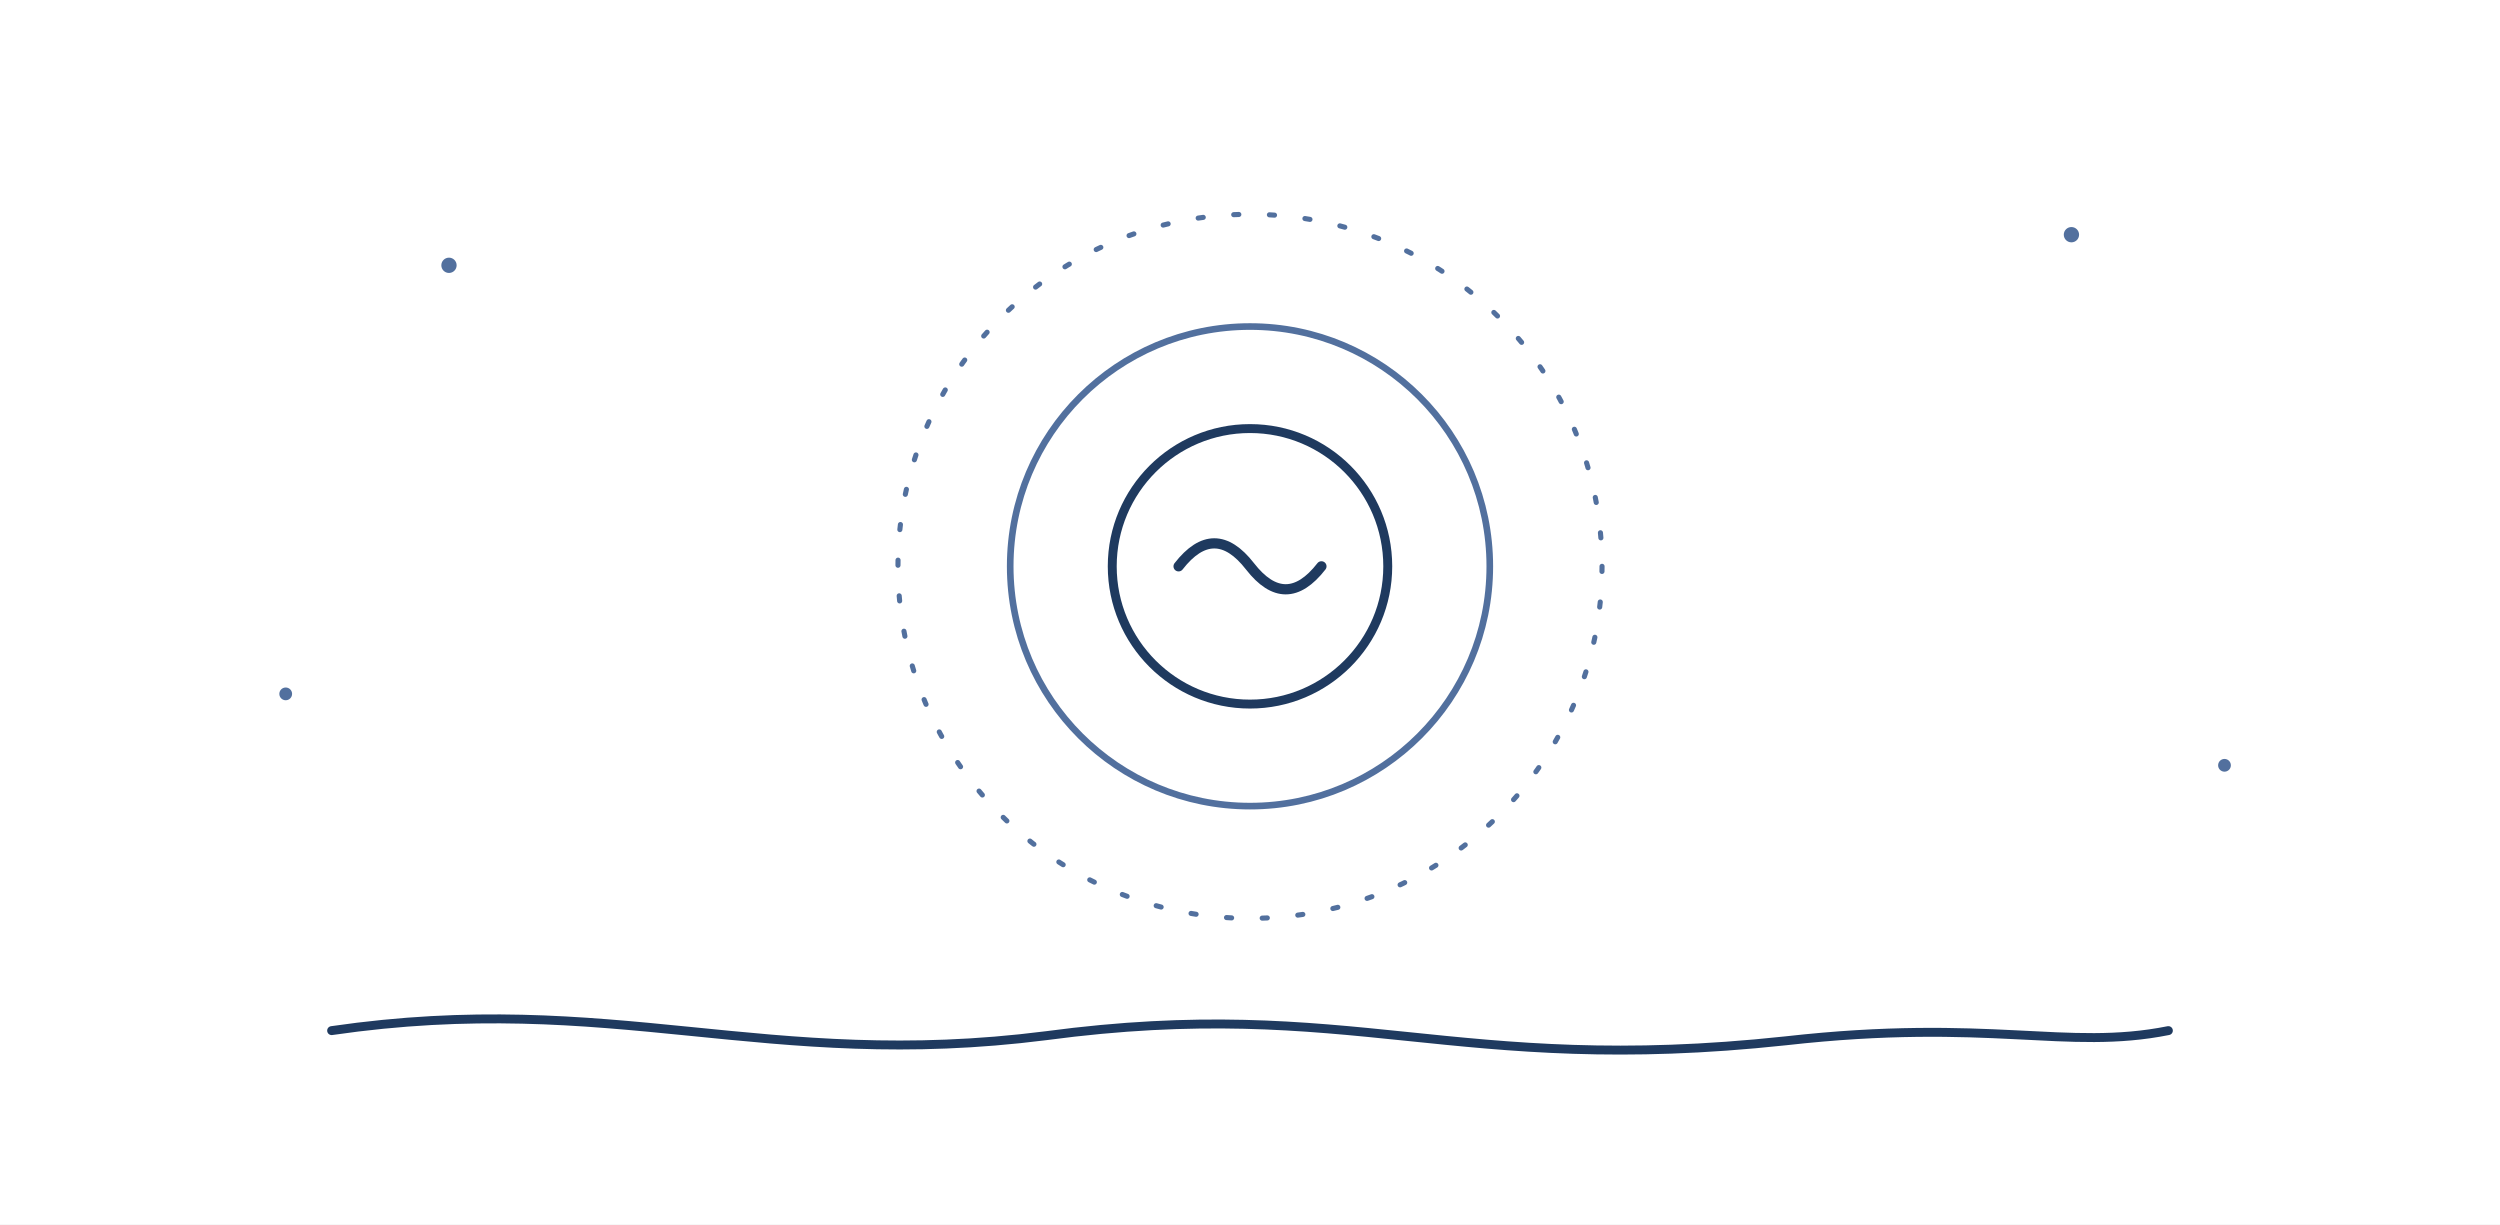
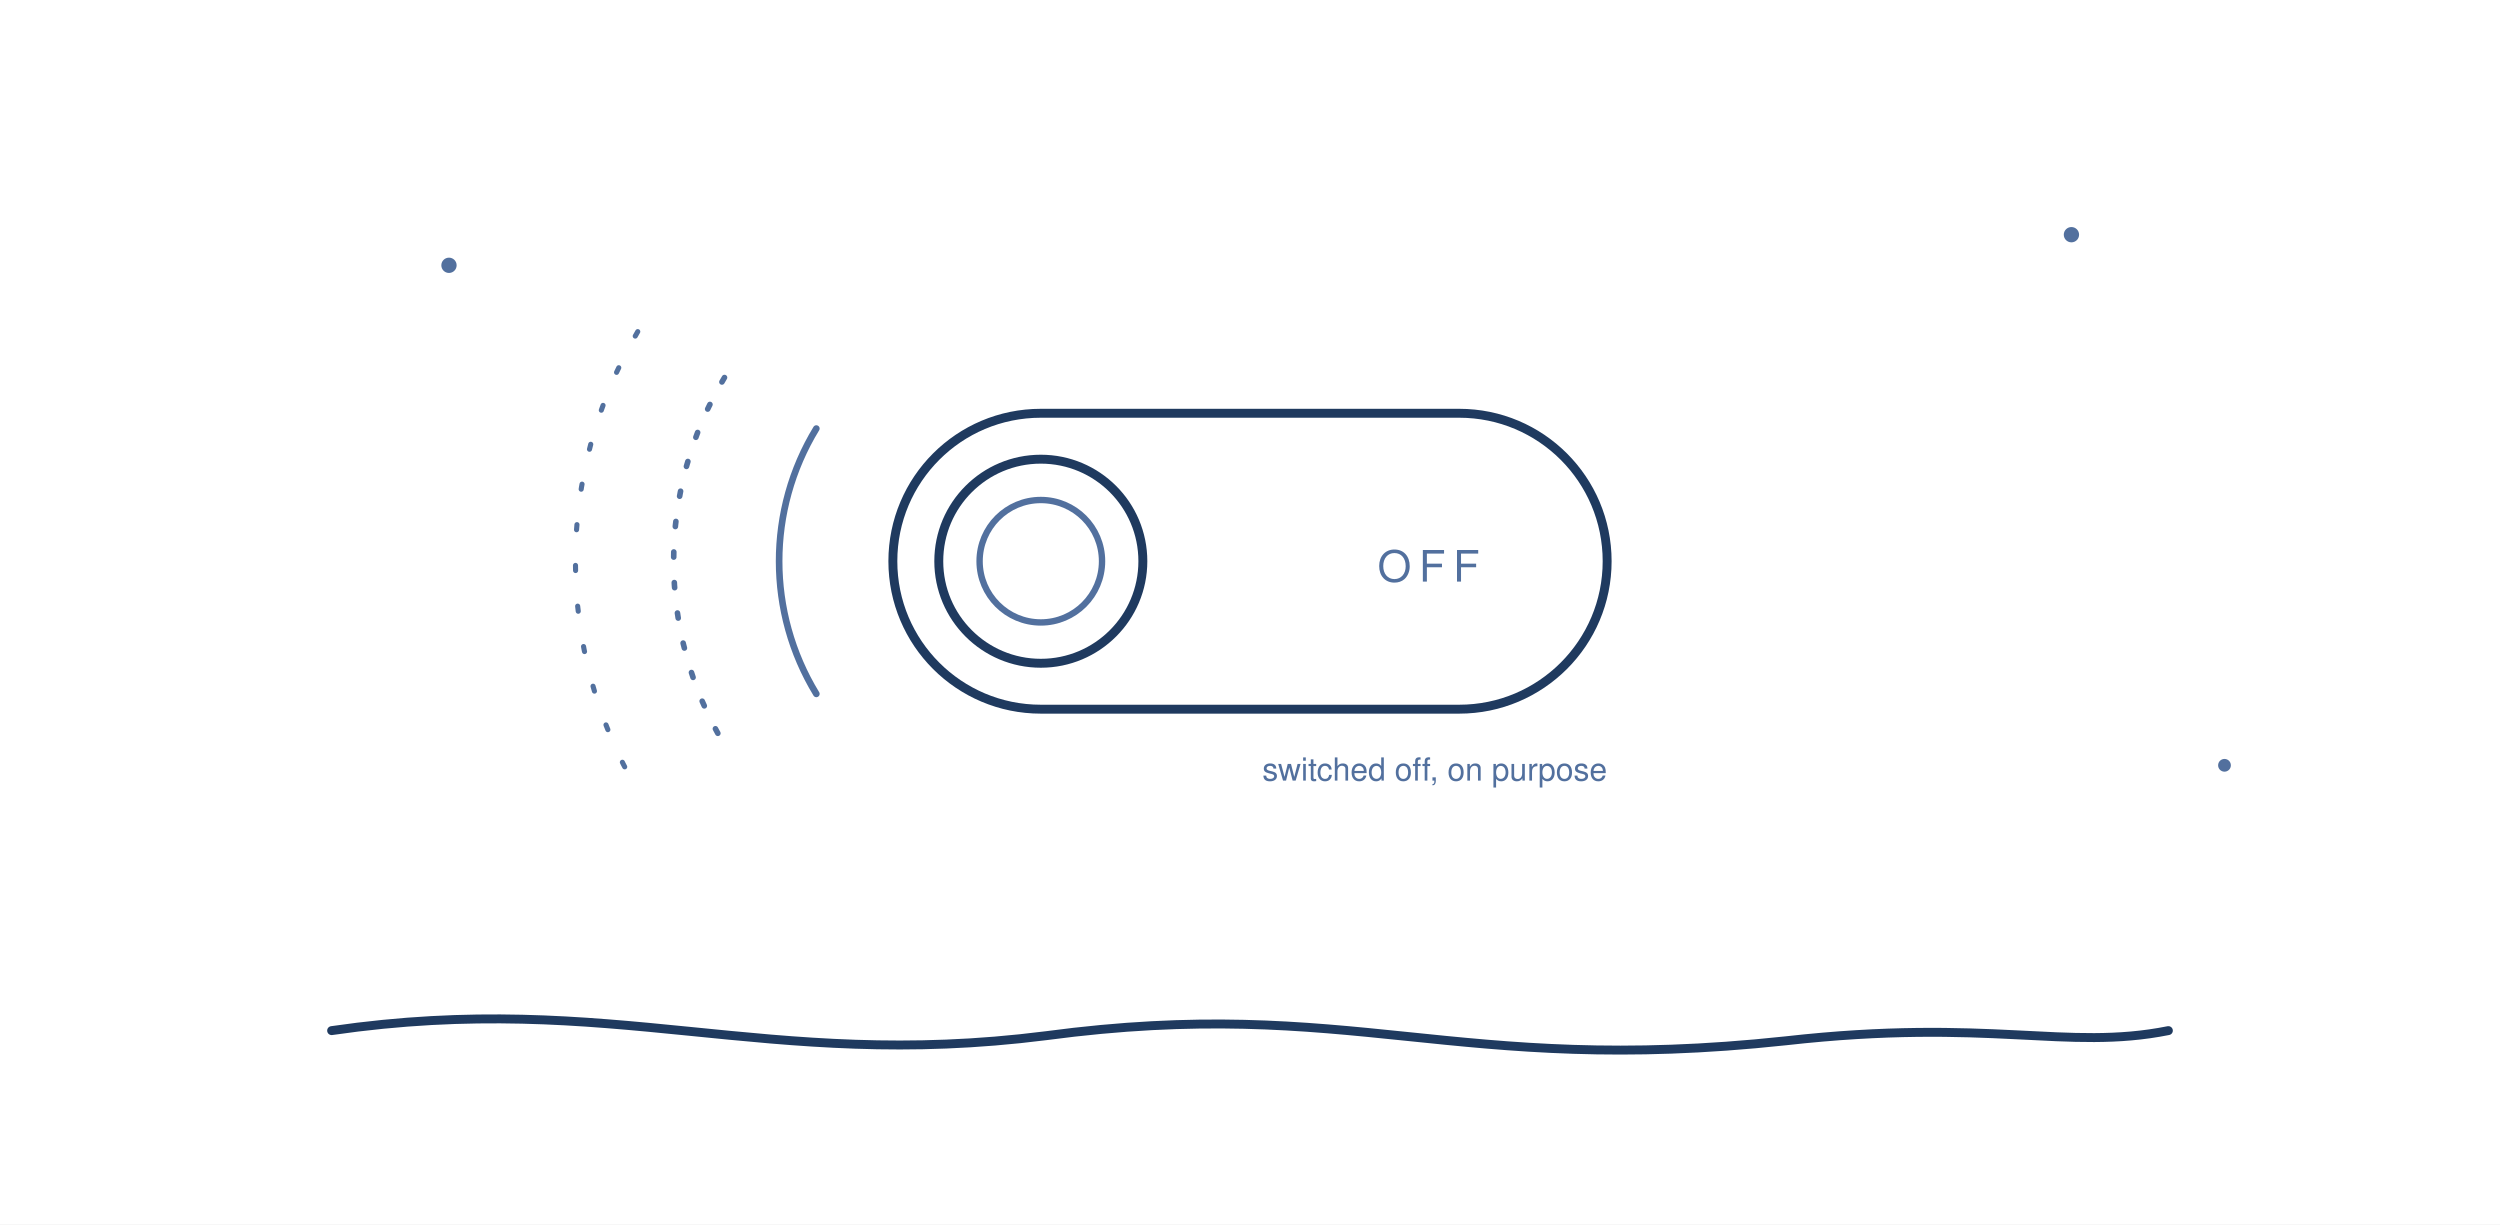
<svg xmlns="http://www.w3.org/2000/svg" width="980" height="480" viewBox="0 0 980 480">
  <rect x="0" y="0" width="980" height="480" fill="#FFFFFF" />
  <g fill="none" stroke-linecap="round" stroke-linejoin="round">
-     <circle cx="490" cy="222" r="54" stroke="#1F3A5F" stroke-width="3.5" />
-     <circle cx="490" cy="222" r="94" stroke="#52709E" stroke-width="2.6" />
-     <circle cx="490" cy="222" r="138" stroke="#52709E" stroke-width="2" stroke-dasharray="2 12" />
-     <path d="M 462 222 Q 476 204 490 222 Q 504 240 518 222" stroke="#1F3A5F" stroke-width="4" />
+     <rect x="350" y="162" width="280" height="116" rx="58" stroke="#1F3A5F" stroke-width="3.5" />
+     <circle cx="408" cy="220" r="40" stroke="#1F3A5F" stroke-width="3.5" />
+     <circle cx="408" cy="220" r="24" stroke="#52709E" stroke-width="2.5" />
+     <path d="M 320 168 A 100 100 0 0 0 320 272" stroke="#52709E" stroke-width="2.6" />
+     <path d="M 284 148 A 140 140 0 0 0 284 292" stroke="#52709E" stroke-width="2.2" stroke-dasharray="2 10" />
+     <path d="M 250 130 A 178 178 0 0 0 250 310" stroke="#52709E" stroke-width="2" stroke-dasharray="2 14" />
    <path d="M 130 404 C 240 388 300 420 410 406 C 530 390 570 422 700 408 C 780 399 810 412 850 404" stroke="#1F3A5F" stroke-width="3.5" />
  </g>
  <circle cx="176" cy="104" r="3" fill="#52709E" />
  <circle cx="812" cy="92" r="3" fill="#52709E" />
  <circle cx="872" cy="300" r="2.5" fill="#52709E" />
-   <circle cx="112" cy="272" r="2.5" fill="#52709E" />
-   <text x="490" y="420" font-family="Helvetica, Arial, sans-serif" font-size="13.5" fill="#52709E" text-anchor="middle" opacity="0">.</text>
+   <text x="560" y="228" font-family="Helvetica, Arial, sans-serif" font-size="17" fill="#52709E" letter-spacing="3" text-anchor="middle">OFF</text>
+   <text x="630" y="306" font-family="Helvetica, Arial, sans-serif" font-size="12.5" fill="#52709E" text-anchor="end">switched off, on purpose</text>
</svg>
